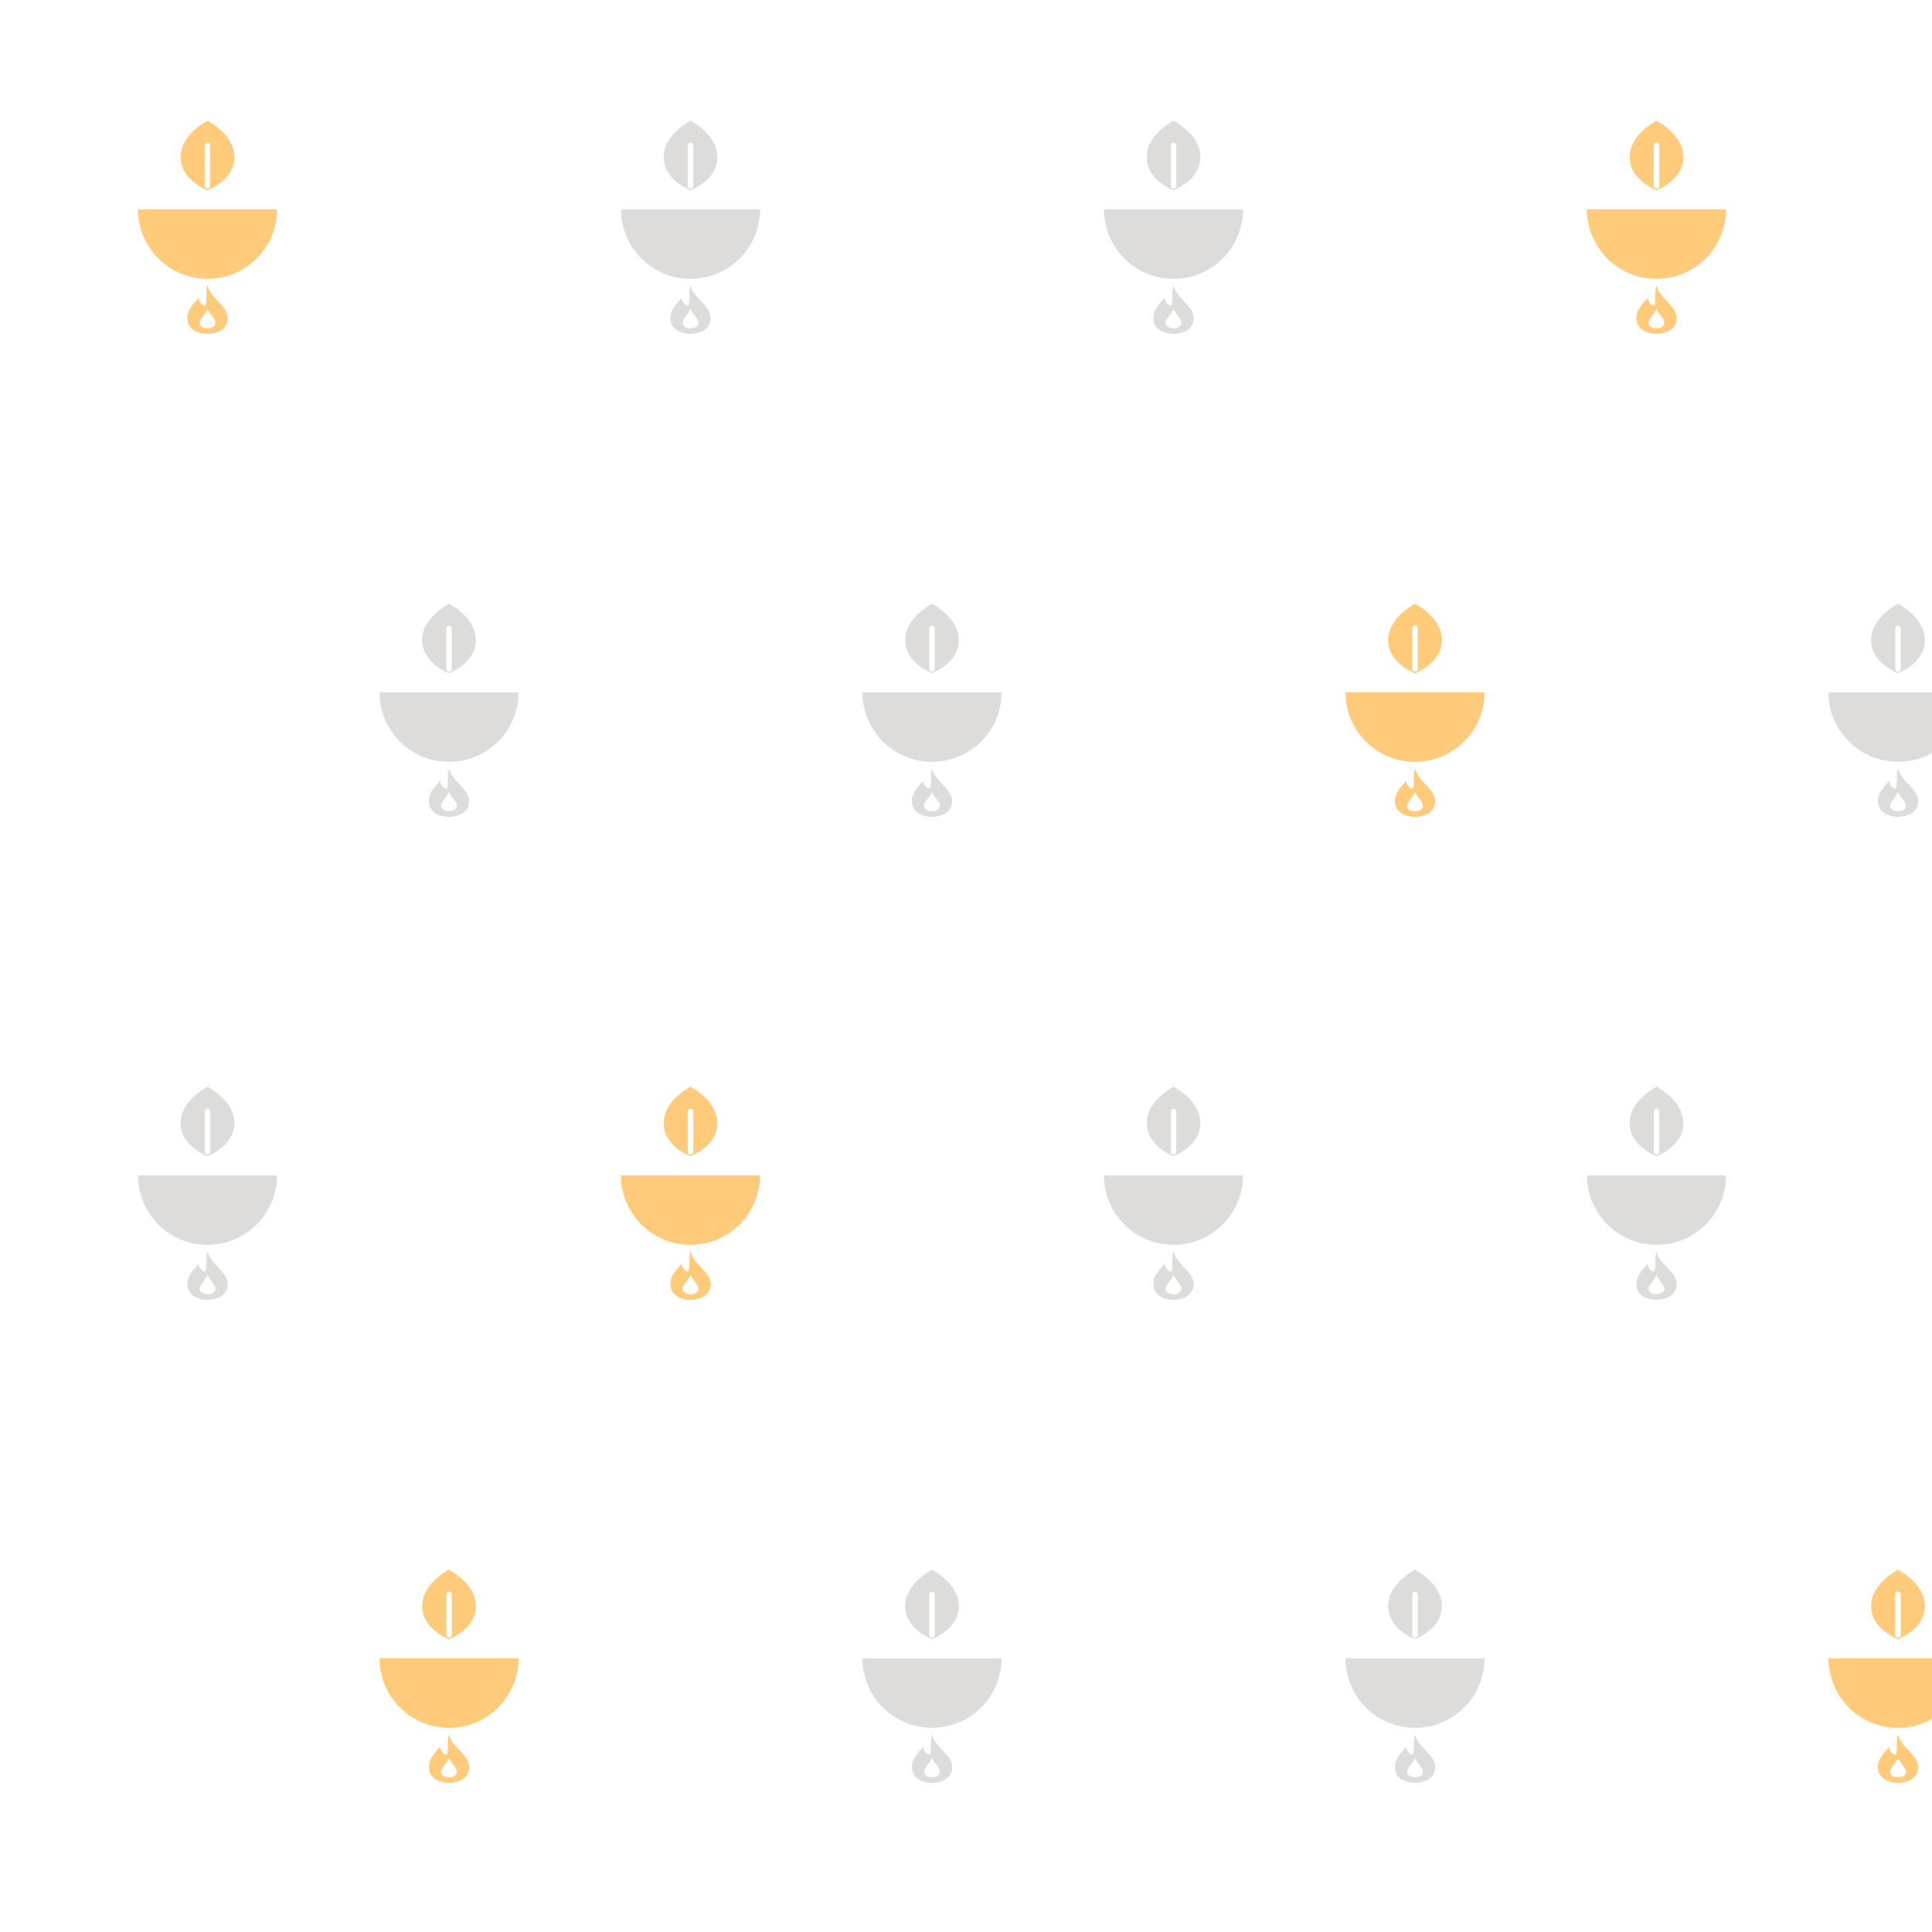
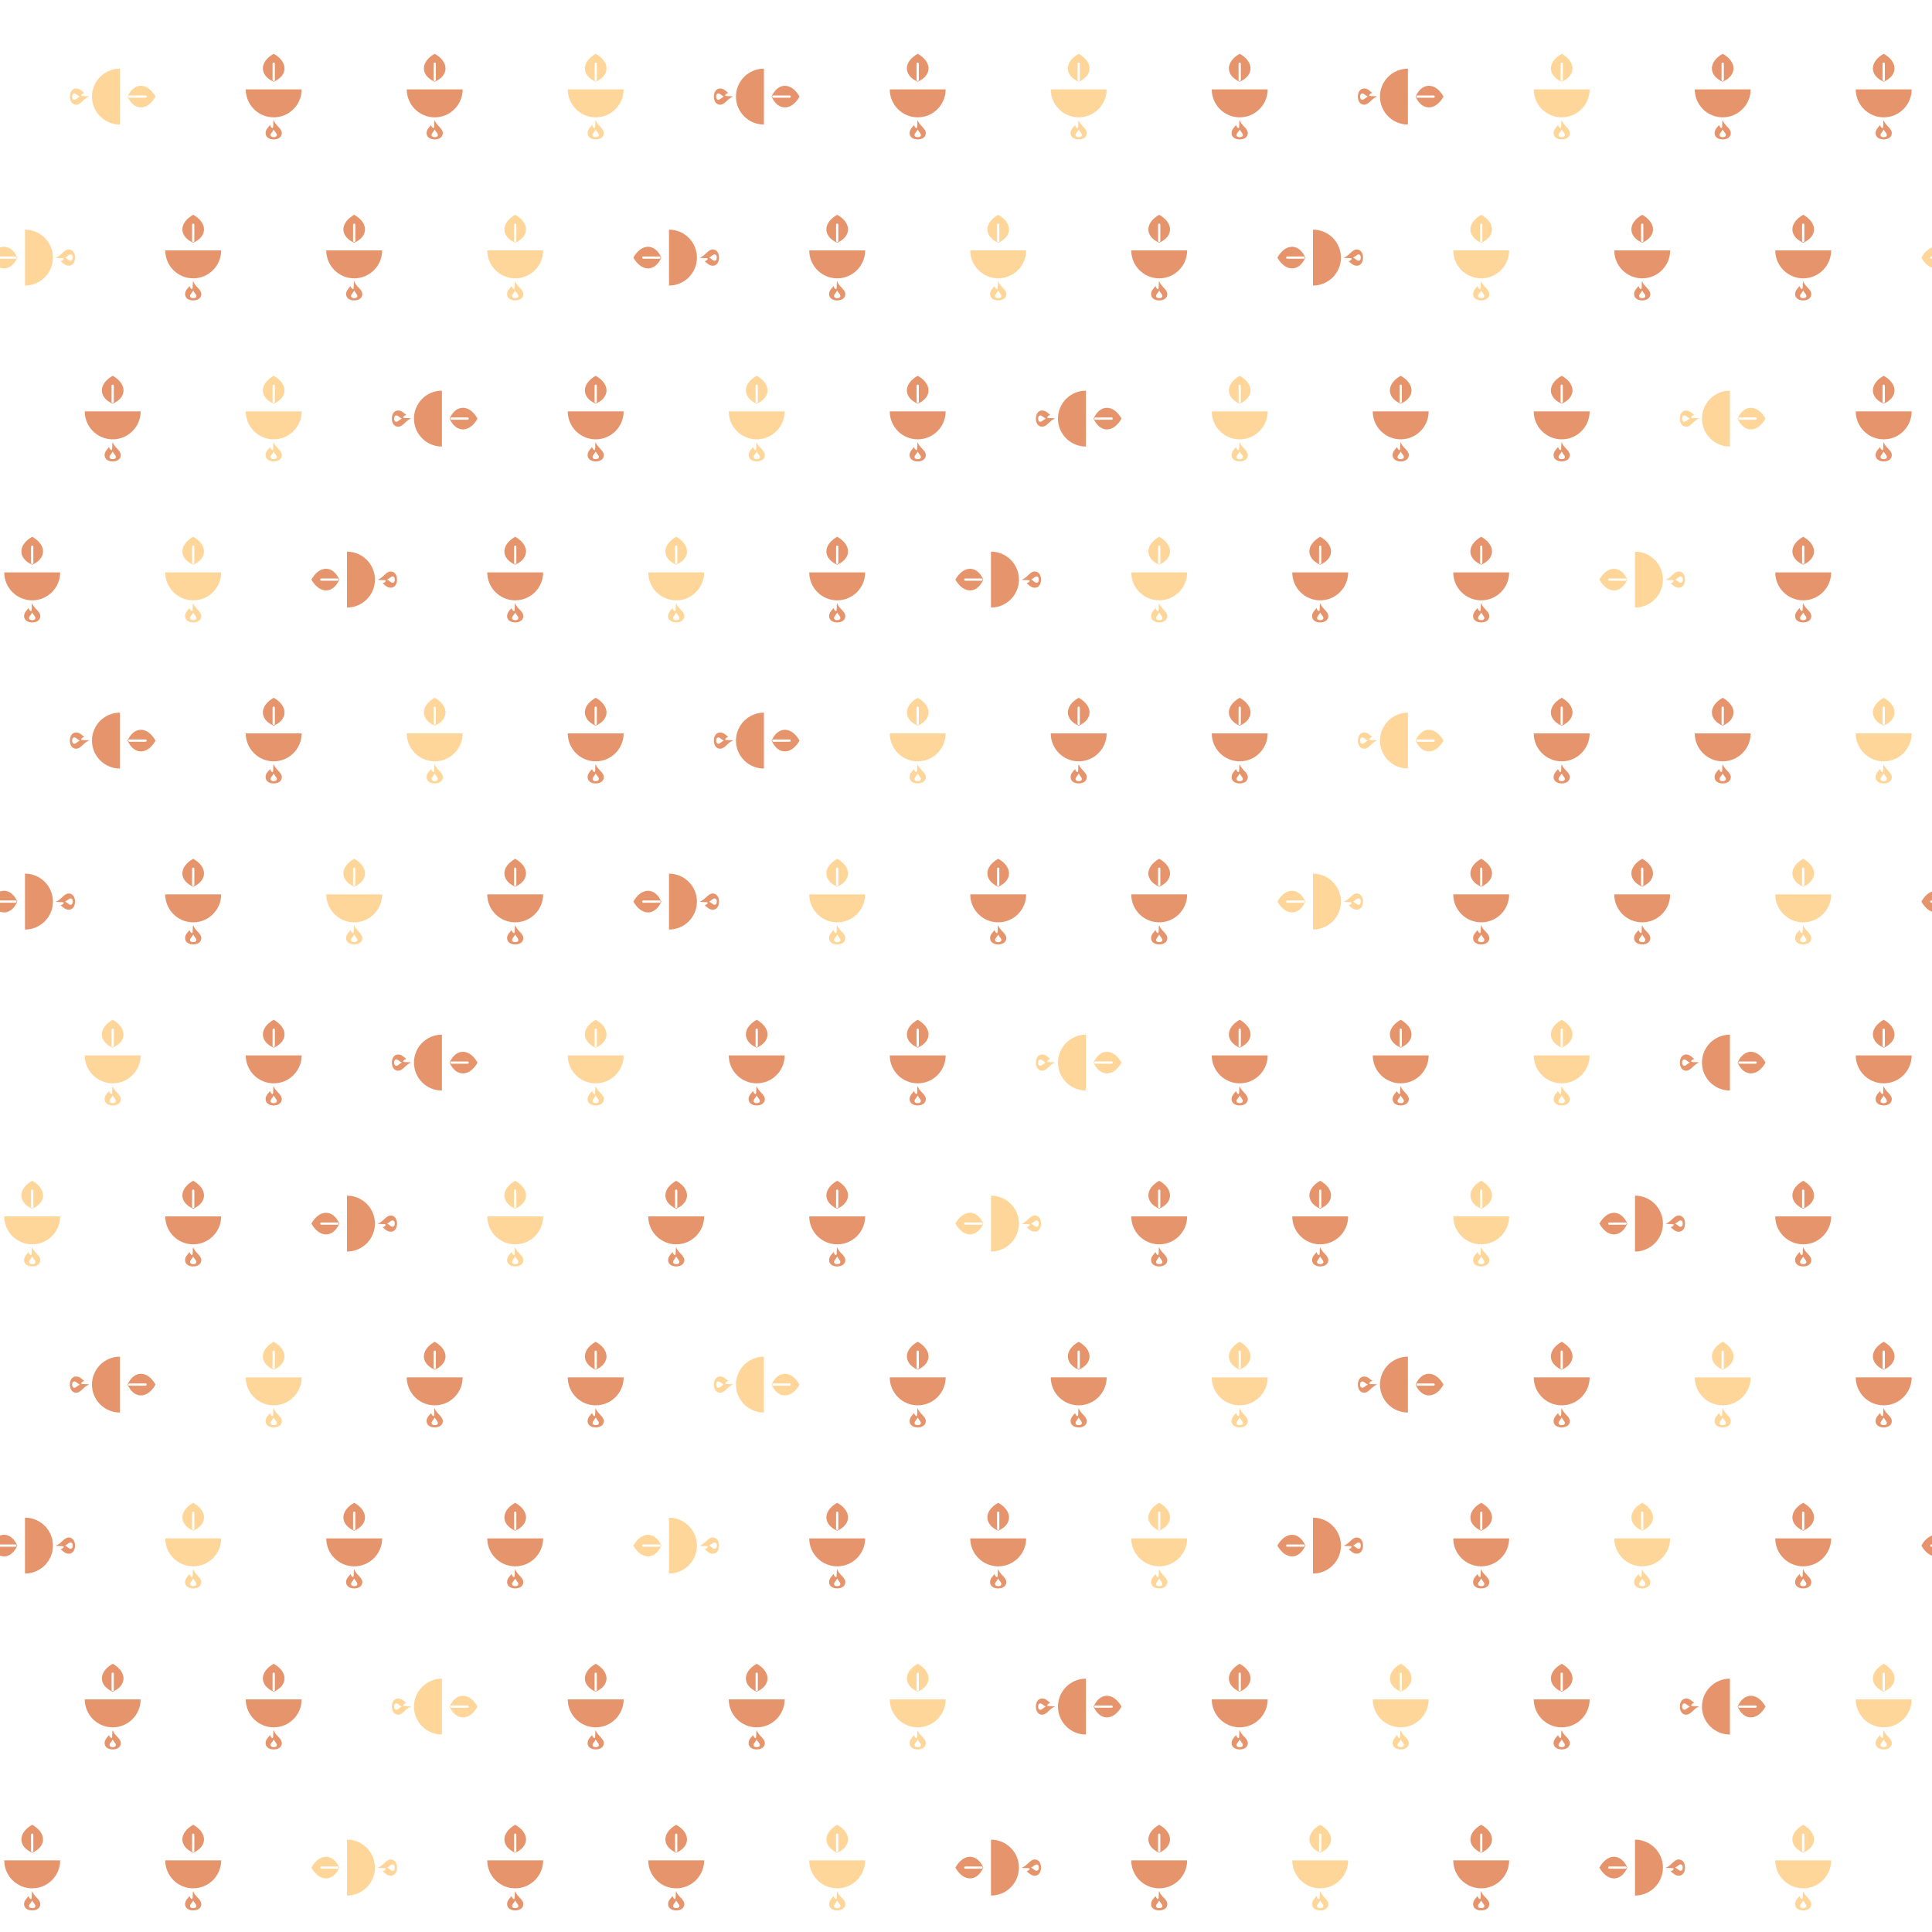
- <svg xmlns="http://www.w3.org/2000/svg" width="448" height="448" viewBox="0 0 448 448">
+ <svg xmlns="http://www.w3.org/2000/svg" width="900" height="900" viewBox="0 0 900 900">
  <defs>
-     <g id="icon" transform="scale(.13) translate(-132 -72)">
+     <g id="icon">
      <path fill-rule="evenodd" d="M256 196 C192 168 192 108 256 72 C320 108 320 168 256 196 Z M251 116 A5 5 0 0 1 261 116 V188 A5 5 0 0 1 251 188 Z" />
      <path d="M132 230 H380 A124 124 0 0 1 132 230 Z" />
      <path fill-rule="evenodd" d="M256 366 C262 390 292 402 292 424 C292 442 276 452 256 452 C236 452 220 442 220 424 C220 408 232 398 240 388 C242 398 248 402 252 402 C256 392 252 378 256 366 Z M256 408 C262 420 270 425 270 432 C270 439 264 442 256 442 C248 442 242 439 242 432 C242 425 250 420 256 408 Z" />
    </g>
  </defs>
-   <g transform="translate(32 28)" fill="#FFB547" opacity=".72">
-     <use href="#icon" />
-   </g>
-   <g transform="translate(144 28)" fill="#2B1D14" opacity=".16">
-     <use href="#icon" />
-   </g>
-   <g transform="translate(256 28)" fill="#2B1D14" opacity=".16">
-     <use href="#icon" />
-   </g>
-   <g transform="translate(368 28)" fill="#FFB547" opacity=".72">
-     <use href="#icon" />
-   </g>
-   <g transform="translate(88 140)" fill="#2B1D14" opacity=".16">
-     <use href="#icon" />
-   </g>
-   <g transform="translate(200 140)" fill="#2B1D14" opacity=".16">
-     <use href="#icon" />
-   </g>
-   <g transform="translate(312 140)" fill="#FFB547" opacity=".72">
-     <use href="#icon" />
-   </g>
-   <g transform="translate(424 140)" fill="#2B1D14" opacity=".16">
-     <use href="#icon" />
-   </g>
-   <g transform="translate(32 252)" fill="#2B1D14" opacity=".16">
-     <use href="#icon" />
-   </g>
-   <g transform="translate(144 252)" fill="#FFB547" opacity=".72">
-     <use href="#icon" />
-   </g>
-   <g transform="translate(256 252)" fill="#2B1D14" opacity=".16">
-     <use href="#icon" />
-   </g>
-   <g transform="translate(368 252)" fill="#2B1D14" opacity=".16">
-     <use href="#icon" />
-   </g>
-   <g transform="translate(88 364)" fill="#FFB547" opacity=".72">
-     <use href="#icon" />
-   </g>
-   <g transform="translate(200 364)" fill="#2B1D14" opacity=".16">
-     <use href="#icon" />
-   </g>
-   <g transform="translate(312 364)" fill="#2B1D14" opacity=".16">
-     <use href="#icon" />
-   </g>
-   <g transform="translate(424 364)" fill="#FFB547" opacity=".72">
-     <use href="#icon" />
-   </g>
+   <use href="#icon" transform="translate(-22.5 45) rotate(0) scale(.105) translate(-256 -262)" fill="#D95A1C" opacity="0.65" />
+   <use href="#icon" transform="translate(52.5 45) rotate(90) scale(.105) translate(-256 -262)" fill="#FFB547" opacity="0.55" />
+   <use href="#icon" transform="translate(127.5 45) rotate(0) scale(.105) translate(-256 -262)" fill="#D95A1C" opacity="0.65" />
+   <use href="#icon" transform="translate(202.5 45) rotate(0) scale(.105) translate(-256 -262)" fill="#D95A1C" opacity="0.65" />
+   <use href="#icon" transform="translate(277.5 45) rotate(0) scale(.105) translate(-256 -262)" fill="#FFB547" opacity="0.55" />
+   <use href="#icon" transform="translate(352.5 45) rotate(90) scale(.105) translate(-256 -262)" fill="#D95A1C" opacity="0.65" />
+   <use href="#icon" transform="translate(427.5 45) rotate(0) scale(.105) translate(-256 -262)" fill="#D95A1C" opacity="0.65" />
+   <use href="#icon" transform="translate(502.5 45) rotate(0) scale(.105) translate(-256 -262)" fill="#FFB547" opacity="0.55" />
+   <use href="#icon" transform="translate(577.5 45) rotate(0) scale(.105) translate(-256 -262)" fill="#D95A1C" opacity="0.65" />
+   <use href="#icon" transform="translate(652.5 45) rotate(90) scale(.105) translate(-256 -262)" fill="#D95A1C" opacity="0.65" />
+   <use href="#icon" transform="translate(727.5 45) rotate(0) scale(.105) translate(-256 -262)" fill="#FFB547" opacity="0.55" />
+   <use href="#icon" transform="translate(802.5 45) rotate(0) scale(.105) translate(-256 -262)" fill="#D95A1C" opacity="0.65" />
+   <use href="#icon" transform="translate(877.5 45) rotate(0) scale(.105) translate(-256 -262)" fill="#D95A1C" opacity="0.65" />
+   <use href="#icon" transform="translate(952.5 45) rotate(90) scale(.105) translate(-256 -262)" fill="#FFB547" opacity="0.55" />
+   <use href="#icon" transform="translate(15 120) rotate(-90) scale(.105) translate(-256 -262)" fill="#FFB547" opacity="0.55" />
+   <use href="#icon" transform="translate(90 120) rotate(0) scale(.105) translate(-256 -262)" fill="#D95A1C" opacity="0.65" />
+   <use href="#icon" transform="translate(165 120) rotate(0) scale(.105) translate(-256 -262)" fill="#D95A1C" opacity="0.65" />
+   <use href="#icon" transform="translate(240 120) rotate(0) scale(.105) translate(-256 -262)" fill="#FFB547" opacity="0.55" />
+   <use href="#icon" transform="translate(315 120) rotate(-90) scale(.105) translate(-256 -262)" fill="#D95A1C" opacity="0.65" />
+   <use href="#icon" transform="translate(390 120) rotate(0) scale(.105) translate(-256 -262)" fill="#D95A1C" opacity="0.65" />
+   <use href="#icon" transform="translate(465 120) rotate(0) scale(.105) translate(-256 -262)" fill="#FFB547" opacity="0.55" />
+   <use href="#icon" transform="translate(540 120) rotate(0) scale(.105) translate(-256 -262)" fill="#D95A1C" opacity="0.65" />
+   <use href="#icon" transform="translate(615 120) rotate(-90) scale(.105) translate(-256 -262)" fill="#D95A1C" opacity="0.65" />
+   <use href="#icon" transform="translate(690 120) rotate(0) scale(.105) translate(-256 -262)" fill="#FFB547" opacity="0.55" />
+   <use href="#icon" transform="translate(765 120) rotate(0) scale(.105) translate(-256 -262)" fill="#D95A1C" opacity="0.65" />
+   <use href="#icon" transform="translate(840 120) rotate(0) scale(.105) translate(-256 -262)" fill="#D95A1C" opacity="0.65" />
+   <use href="#icon" transform="translate(915 120) rotate(-90) scale(.105) translate(-256 -262)" fill="#FFB547" opacity="0.55" />
+   <use href="#icon" transform="translate(990 120) rotate(0) scale(.105) translate(-256 -262)" fill="#D95A1C" opacity="0.65" />
+   <use href="#icon" transform="translate(-22.5 195) rotate(0) scale(.105) translate(-256 -262)" fill="#D95A1C" opacity="0.65" />
+   <use href="#icon" transform="translate(52.5 195) rotate(0) scale(.105) translate(-256 -262)" fill="#D95A1C" opacity="0.65" />
+   <use href="#icon" transform="translate(127.5 195) rotate(0) scale(.105) translate(-256 -262)" fill="#FFB547" opacity="0.55" />
+   <use href="#icon" transform="translate(202.5 195) rotate(90) scale(.105) translate(-256 -262)" fill="#D95A1C" opacity="0.65" />
+   <use href="#icon" transform="translate(277.5 195) rotate(0) scale(.105) translate(-256 -262)" fill="#D95A1C" opacity="0.65" />
+   <use href="#icon" transform="translate(352.5 195) rotate(0) scale(.105) translate(-256 -262)" fill="#FFB547" opacity="0.55" />
+   <use href="#icon" transform="translate(427.5 195) rotate(0) scale(.105) translate(-256 -262)" fill="#D95A1C" opacity="0.65" />
+   <use href="#icon" transform="translate(502.5 195) rotate(90) scale(.105) translate(-256 -262)" fill="#D95A1C" opacity="0.65" />
+   <use href="#icon" transform="translate(577.5 195) rotate(0) scale(.105) translate(-256 -262)" fill="#FFB547" opacity="0.55" />
+   <use href="#icon" transform="translate(652.5 195) rotate(0) scale(.105) translate(-256 -262)" fill="#D95A1C" opacity="0.65" />
+   <use href="#icon" transform="translate(727.5 195) rotate(0) scale(.105) translate(-256 -262)" fill="#D95A1C" opacity="0.65" />
+   <use href="#icon" transform="translate(802.5 195) rotate(90) scale(.105) translate(-256 -262)" fill="#FFB547" opacity="0.55" />
+   <use href="#icon" transform="translate(877.5 195) rotate(0) scale(.105) translate(-256 -262)" fill="#D95A1C" opacity="0.65" />
+   <use href="#icon" transform="translate(952.5 195) rotate(0) scale(.105) translate(-256 -262)" fill="#D95A1C" opacity="0.65" />
+   <use href="#icon" transform="translate(15 270) rotate(0) scale(.105) translate(-256 -262)" fill="#D95A1C" opacity="0.65" />
+   <use href="#icon" transform="translate(90 270) rotate(0) scale(.105) translate(-256 -262)" fill="#FFB547" opacity="0.55" />
+   <use href="#icon" transform="translate(165 270) rotate(-90) scale(.105) translate(-256 -262)" fill="#D95A1C" opacity="0.65" />
+   <use href="#icon" transform="translate(240 270) rotate(0) scale(.105) translate(-256 -262)" fill="#D95A1C" opacity="0.65" />
+   <use href="#icon" transform="translate(315 270) rotate(0) scale(.105) translate(-256 -262)" fill="#FFB547" opacity="0.55" />
+   <use href="#icon" transform="translate(390 270) rotate(0) scale(.105) translate(-256 -262)" fill="#D95A1C" opacity="0.65" />
+   <use href="#icon" transform="translate(465 270) rotate(-90) scale(.105) translate(-256 -262)" fill="#D95A1C" opacity="0.65" />
+   <use href="#icon" transform="translate(540 270) rotate(0) scale(.105) translate(-256 -262)" fill="#FFB547" opacity="0.55" />
+   <use href="#icon" transform="translate(615 270) rotate(0) scale(.105) translate(-256 -262)" fill="#D95A1C" opacity="0.65" />
+   <use href="#icon" transform="translate(690 270) rotate(0) scale(.105) translate(-256 -262)" fill="#D95A1C" opacity="0.65" />
+   <use href="#icon" transform="translate(765 270) rotate(-90) scale(.105) translate(-256 -262)" fill="#FFB547" opacity="0.55" />
+   <use href="#icon" transform="translate(840 270) rotate(0) scale(.105) translate(-256 -262)" fill="#D95A1C" opacity="0.65" />
+   <use href="#icon" transform="translate(915 270) rotate(0) scale(.105) translate(-256 -262)" fill="#D95A1C" opacity="0.65" />
+   <use href="#icon" transform="translate(990 270) rotate(0) scale(.105) translate(-256 -262)" fill="#FFB547" opacity="0.55" />
+   <use href="#icon" transform="translate(-22.5 345) rotate(0) scale(.105) translate(-256 -262)" fill="#FFB547" opacity="0.55" />
+   <use href="#icon" transform="translate(52.5 345) rotate(90) scale(.105) translate(-256 -262)" fill="#D95A1C" opacity="0.65" />
+   <use href="#icon" transform="translate(127.5 345) rotate(0) scale(.105) translate(-256 -262)" fill="#D95A1C" opacity="0.65" />
+   <use href="#icon" transform="translate(202.5 345) rotate(0) scale(.105) translate(-256 -262)" fill="#FFB547" opacity="0.55" />
+   <use href="#icon" transform="translate(277.5 345) rotate(0) scale(.105) translate(-256 -262)" fill="#D95A1C" opacity="0.65" />
+   <use href="#icon" transform="translate(352.5 345) rotate(90) scale(.105) translate(-256 -262)" fill="#D95A1C" opacity="0.65" />
+   <use href="#icon" transform="translate(427.5 345) rotate(0) scale(.105) translate(-256 -262)" fill="#FFB547" opacity="0.55" />
+   <use href="#icon" transform="translate(502.5 345) rotate(0) scale(.105) translate(-256 -262)" fill="#D95A1C" opacity="0.65" />
+   <use href="#icon" transform="translate(577.5 345) rotate(0) scale(.105) translate(-256 -262)" fill="#D95A1C" opacity="0.65" />
+   <use href="#icon" transform="translate(652.5 345) rotate(90) scale(.105) translate(-256 -262)" fill="#FFB547" opacity="0.55" />
+   <use href="#icon" transform="translate(727.5 345) rotate(0) scale(.105) translate(-256 -262)" fill="#D95A1C" opacity="0.65" />
+   <use href="#icon" transform="translate(802.5 345) rotate(0) scale(.105) translate(-256 -262)" fill="#D95A1C" opacity="0.65" />
+   <use href="#icon" transform="translate(877.5 345) rotate(0) scale(.105) translate(-256 -262)" fill="#FFB547" opacity="0.55" />
+   <use href="#icon" transform="translate(952.5 345) rotate(90) scale(.105) translate(-256 -262)" fill="#D95A1C" opacity="0.65" />
+   <use href="#icon" transform="translate(15 420) rotate(-90) scale(.105) translate(-256 -262)" fill="#D95A1C" opacity="0.65" />
+   <use href="#icon" transform="translate(90 420) rotate(0) scale(.105) translate(-256 -262)" fill="#D95A1C" opacity="0.65" />
+   <use href="#icon" transform="translate(165 420) rotate(0) scale(.105) translate(-256 -262)" fill="#FFB547" opacity="0.55" />
+   <use href="#icon" transform="translate(240 420) rotate(0) scale(.105) translate(-256 -262)" fill="#D95A1C" opacity="0.65" />
+   <use href="#icon" transform="translate(315 420) rotate(-90) scale(.105) translate(-256 -262)" fill="#D95A1C" opacity="0.65" />
+   <use href="#icon" transform="translate(390 420) rotate(0) scale(.105) translate(-256 -262)" fill="#FFB547" opacity="0.55" />
+   <use href="#icon" transform="translate(465 420) rotate(0) scale(.105) translate(-256 -262)" fill="#D95A1C" opacity="0.65" />
+   <use href="#icon" transform="translate(540 420) rotate(0) scale(.105) translate(-256 -262)" fill="#D95A1C" opacity="0.65" />
+   <use href="#icon" transform="translate(615 420) rotate(-90) scale(.105) translate(-256 -262)" fill="#FFB547" opacity="0.55" />
+   <use href="#icon" transform="translate(690 420) rotate(0) scale(.105) translate(-256 -262)" fill="#D95A1C" opacity="0.65" />
+   <use href="#icon" transform="translate(765 420) rotate(0) scale(.105) translate(-256 -262)" fill="#D95A1C" opacity="0.65" />
+   <use href="#icon" transform="translate(840 420) rotate(0) scale(.105) translate(-256 -262)" fill="#FFB547" opacity="0.55" />
+   <use href="#icon" transform="translate(915 420) rotate(-90) scale(.105) translate(-256 -262)" fill="#D95A1C" opacity="0.65" />
+   <use href="#icon" transform="translate(990 420) rotate(0) scale(.105) translate(-256 -262)" fill="#D95A1C" opacity="0.65" />
+   <use href="#icon" transform="translate(-22.5 495) rotate(0) scale(.105) translate(-256 -262)" fill="#D95A1C" opacity="0.65" />
+   <use href="#icon" transform="translate(52.5 495) rotate(0) scale(.105) translate(-256 -262)" fill="#FFB547" opacity="0.55" />
+   <use href="#icon" transform="translate(127.5 495) rotate(0) scale(.105) translate(-256 -262)" fill="#D95A1C" opacity="0.65" />
+   <use href="#icon" transform="translate(202.5 495) rotate(90) scale(.105) translate(-256 -262)" fill="#D95A1C" opacity="0.65" />
+   <use href="#icon" transform="translate(277.5 495) rotate(0) scale(.105) translate(-256 -262)" fill="#FFB547" opacity="0.55" />
+   <use href="#icon" transform="translate(352.5 495) rotate(0) scale(.105) translate(-256 -262)" fill="#D95A1C" opacity="0.65" />
+   <use href="#icon" transform="translate(427.5 495) rotate(0) scale(.105) translate(-256 -262)" fill="#D95A1C" opacity="0.65" />
+   <use href="#icon" transform="translate(502.5 495) rotate(90) scale(.105) translate(-256 -262)" fill="#FFB547" opacity="0.55" />
+   <use href="#icon" transform="translate(577.5 495) rotate(0) scale(.105) translate(-256 -262)" fill="#D95A1C" opacity="0.65" />
+   <use href="#icon" transform="translate(652.5 495) rotate(0) scale(.105) translate(-256 -262)" fill="#D95A1C" opacity="0.65" />
+   <use href="#icon" transform="translate(727.5 495) rotate(0) scale(.105) translate(-256 -262)" fill="#FFB547" opacity="0.55" />
+   <use href="#icon" transform="translate(802.5 495) rotate(90) scale(.105) translate(-256 -262)" fill="#D95A1C" opacity="0.65" />
+   <use href="#icon" transform="translate(877.5 495) rotate(0) scale(.105) translate(-256 -262)" fill="#D95A1C" opacity="0.65" />
+   <use href="#icon" transform="translate(952.5 495) rotate(0) scale(.105) translate(-256 -262)" fill="#FFB547" opacity="0.55" />
+   <use href="#icon" transform="translate(15 570) rotate(0) scale(.105) translate(-256 -262)" fill="#FFB547" opacity="0.55" />
+   <use href="#icon" transform="translate(90 570) rotate(0) scale(.105) translate(-256 -262)" fill="#D95A1C" opacity="0.65" />
+   <use href="#icon" transform="translate(165 570) rotate(-90) scale(.105) translate(-256 -262)" fill="#D95A1C" opacity="0.65" />
+   <use href="#icon" transform="translate(240 570) rotate(0) scale(.105) translate(-256 -262)" fill="#FFB547" opacity="0.55" />
+   <use href="#icon" transform="translate(315 570) rotate(0) scale(.105) translate(-256 -262)" fill="#D95A1C" opacity="0.65" />
+   <use href="#icon" transform="translate(390 570) rotate(0) scale(.105) translate(-256 -262)" fill="#D95A1C" opacity="0.65" />
+   <use href="#icon" transform="translate(465 570) rotate(-90) scale(.105) translate(-256 -262)" fill="#FFB547" opacity="0.55" />
+   <use href="#icon" transform="translate(540 570) rotate(0) scale(.105) translate(-256 -262)" fill="#D95A1C" opacity="0.65" />
+   <use href="#icon" transform="translate(615 570) rotate(0) scale(.105) translate(-256 -262)" fill="#D95A1C" opacity="0.65" />
+   <use href="#icon" transform="translate(690 570) rotate(0) scale(.105) translate(-256 -262)" fill="#FFB547" opacity="0.55" />
+   <use href="#icon" transform="translate(765 570) rotate(-90) scale(.105) translate(-256 -262)" fill="#D95A1C" opacity="0.65" />
+   <use href="#icon" transform="translate(840 570) rotate(0) scale(.105) translate(-256 -262)" fill="#D95A1C" opacity="0.65" />
+   <use href="#icon" transform="translate(915 570) rotate(0) scale(.105) translate(-256 -262)" fill="#FFB547" opacity="0.55" />
+   <use href="#icon" transform="translate(990 570) rotate(0) scale(.105) translate(-256 -262)" fill="#D95A1C" opacity="0.65" />
+   <use href="#icon" transform="translate(-22.5 645) rotate(0) scale(.105) translate(-256 -262)" fill="#D95A1C" opacity="0.65" />
+   <use href="#icon" transform="translate(52.5 645) rotate(90) scale(.105) translate(-256 -262)" fill="#D95A1C" opacity="0.65" />
+   <use href="#icon" transform="translate(127.5 645) rotate(0) scale(.105) translate(-256 -262)" fill="#FFB547" opacity="0.55" />
+   <use href="#icon" transform="translate(202.5 645) rotate(0) scale(.105) translate(-256 -262)" fill="#D95A1C" opacity="0.65" />
+   <use href="#icon" transform="translate(277.5 645) rotate(0) scale(.105) translate(-256 -262)" fill="#D95A1C" opacity="0.65" />
+   <use href="#icon" transform="translate(352.5 645) rotate(90) scale(.105) translate(-256 -262)" fill="#FFB547" opacity="0.55" />
+   <use href="#icon" transform="translate(427.5 645) rotate(0) scale(.105) translate(-256 -262)" fill="#D95A1C" opacity="0.65" />
+   <use href="#icon" transform="translate(502.5 645) rotate(0) scale(.105) translate(-256 -262)" fill="#D95A1C" opacity="0.65" />
+   <use href="#icon" transform="translate(577.5 645) rotate(0) scale(.105) translate(-256 -262)" fill="#FFB547" opacity="0.55" />
+   <use href="#icon" transform="translate(652.5 645) rotate(90) scale(.105) translate(-256 -262)" fill="#D95A1C" opacity="0.65" />
+   <use href="#icon" transform="translate(727.5 645) rotate(0) scale(.105) translate(-256 -262)" fill="#D95A1C" opacity="0.65" />
+   <use href="#icon" transform="translate(802.5 645) rotate(0) scale(.105) translate(-256 -262)" fill="#FFB547" opacity="0.55" />
+   <use href="#icon" transform="translate(877.5 645) rotate(0) scale(.105) translate(-256 -262)" fill="#D95A1C" opacity="0.65" />
+   <use href="#icon" transform="translate(952.5 645) rotate(90) scale(.105) translate(-256 -262)" fill="#D95A1C" opacity="0.65" />
+   <use href="#icon" transform="translate(15 720) rotate(-90) scale(.105) translate(-256 -262)" fill="#D95A1C" opacity="0.65" />
+   <use href="#icon" transform="translate(90 720) rotate(0) scale(.105) translate(-256 -262)" fill="#FFB547" opacity="0.55" />
+   <use href="#icon" transform="translate(165 720) rotate(0) scale(.105) translate(-256 -262)" fill="#D95A1C" opacity="0.65" />
+   <use href="#icon" transform="translate(240 720) rotate(0) scale(.105) translate(-256 -262)" fill="#D95A1C" opacity="0.65" />
+   <use href="#icon" transform="translate(315 720) rotate(-90) scale(.105) translate(-256 -262)" fill="#FFB547" opacity="0.55" />
+   <use href="#icon" transform="translate(390 720) rotate(0) scale(.105) translate(-256 -262)" fill="#D95A1C" opacity="0.65" />
+   <use href="#icon" transform="translate(465 720) rotate(0) scale(.105) translate(-256 -262)" fill="#D95A1C" opacity="0.65" />
+   <use href="#icon" transform="translate(540 720) rotate(0) scale(.105) translate(-256 -262)" fill="#FFB547" opacity="0.55" />
+   <use href="#icon" transform="translate(615 720) rotate(-90) scale(.105) translate(-256 -262)" fill="#D95A1C" opacity="0.65" />
+   <use href="#icon" transform="translate(690 720) rotate(0) scale(.105) translate(-256 -262)" fill="#D95A1C" opacity="0.65" />
+   <use href="#icon" transform="translate(765 720) rotate(0) scale(.105) translate(-256 -262)" fill="#FFB547" opacity="0.55" />
+   <use href="#icon" transform="translate(840 720) rotate(0) scale(.105) translate(-256 -262)" fill="#D95A1C" opacity="0.65" />
+   <use href="#icon" transform="translate(915 720) rotate(-90) scale(.105) translate(-256 -262)" fill="#D95A1C" opacity="0.65" />
+   <use href="#icon" transform="translate(990 720) rotate(0) scale(.105) translate(-256 -262)" fill="#FFB547" opacity="0.55" />
+   <use href="#icon" transform="translate(-22.5 795) rotate(0) scale(.105) translate(-256 -262)" fill="#FFB547" opacity="0.55" />
+   <use href="#icon" transform="translate(52.5 795) rotate(0) scale(.105) translate(-256 -262)" fill="#D95A1C" opacity="0.65" />
+   <use href="#icon" transform="translate(127.5 795) rotate(0) scale(.105) translate(-256 -262)" fill="#D95A1C" opacity="0.65" />
+   <use href="#icon" transform="translate(202.5 795) rotate(90) scale(.105) translate(-256 -262)" fill="#FFB547" opacity="0.55" />
+   <use href="#icon" transform="translate(277.5 795) rotate(0) scale(.105) translate(-256 -262)" fill="#D95A1C" opacity="0.65" />
+   <use href="#icon" transform="translate(352.5 795) rotate(0) scale(.105) translate(-256 -262)" fill="#D95A1C" opacity="0.65" />
+   <use href="#icon" transform="translate(427.5 795) rotate(0) scale(.105) translate(-256 -262)" fill="#FFB547" opacity="0.55" />
+   <use href="#icon" transform="translate(502.5 795) rotate(90) scale(.105) translate(-256 -262)" fill="#D95A1C" opacity="0.65" />
+   <use href="#icon" transform="translate(577.5 795) rotate(0) scale(.105) translate(-256 -262)" fill="#D95A1C" opacity="0.65" />
+   <use href="#icon" transform="translate(652.5 795) rotate(0) scale(.105) translate(-256 -262)" fill="#FFB547" opacity="0.55" />
+   <use href="#icon" transform="translate(727.5 795) rotate(0) scale(.105) translate(-256 -262)" fill="#D95A1C" opacity="0.65" />
+   <use href="#icon" transform="translate(802.5 795) rotate(90) scale(.105) translate(-256 -262)" fill="#D95A1C" opacity="0.65" />
+   <use href="#icon" transform="translate(877.5 795) rotate(0) scale(.105) translate(-256 -262)" fill="#FFB547" opacity="0.55" />
+   <use href="#icon" transform="translate(952.5 795) rotate(0) scale(.105) translate(-256 -262)" fill="#D95A1C" opacity="0.65" />
+   <use href="#icon" transform="translate(15 870) rotate(0) scale(.105) translate(-256 -262)" fill="#D95A1C" opacity="0.65" />
+   <use href="#icon" transform="translate(90 870) rotate(0) scale(.105) translate(-256 -262)" fill="#D95A1C" opacity="0.65" />
+   <use href="#icon" transform="translate(165 870) rotate(-90) scale(.105) translate(-256 -262)" fill="#FFB547" opacity="0.55" />
+   <use href="#icon" transform="translate(240 870) rotate(0) scale(.105) translate(-256 -262)" fill="#D95A1C" opacity="0.65" />
+   <use href="#icon" transform="translate(315 870) rotate(0) scale(.105) translate(-256 -262)" fill="#D95A1C" opacity="0.65" />
+   <use href="#icon" transform="translate(390 870) rotate(0) scale(.105) translate(-256 -262)" fill="#FFB547" opacity="0.55" />
+   <use href="#icon" transform="translate(465 870) rotate(-90) scale(.105) translate(-256 -262)" fill="#D95A1C" opacity="0.65" />
+   <use href="#icon" transform="translate(540 870) rotate(0) scale(.105) translate(-256 -262)" fill="#D95A1C" opacity="0.65" />
+   <use href="#icon" transform="translate(615 870) rotate(0) scale(.105) translate(-256 -262)" fill="#FFB547" opacity="0.55" />
+   <use href="#icon" transform="translate(690 870) rotate(0) scale(.105) translate(-256 -262)" fill="#D95A1C" opacity="0.65" />
+   <use href="#icon" transform="translate(765 870) rotate(-90) scale(.105) translate(-256 -262)" fill="#D95A1C" opacity="0.65" />
+   <use href="#icon" transform="translate(840 870) rotate(0) scale(.105) translate(-256 -262)" fill="#FFB547" opacity="0.55" />
+   <use href="#icon" transform="translate(915 870) rotate(0) scale(.105) translate(-256 -262)" fill="#D95A1C" opacity="0.65" />
+   <use href="#icon" transform="translate(990 870) rotate(0) scale(.105) translate(-256 -262)" fill="#D95A1C" opacity="0.65" />
</svg>
